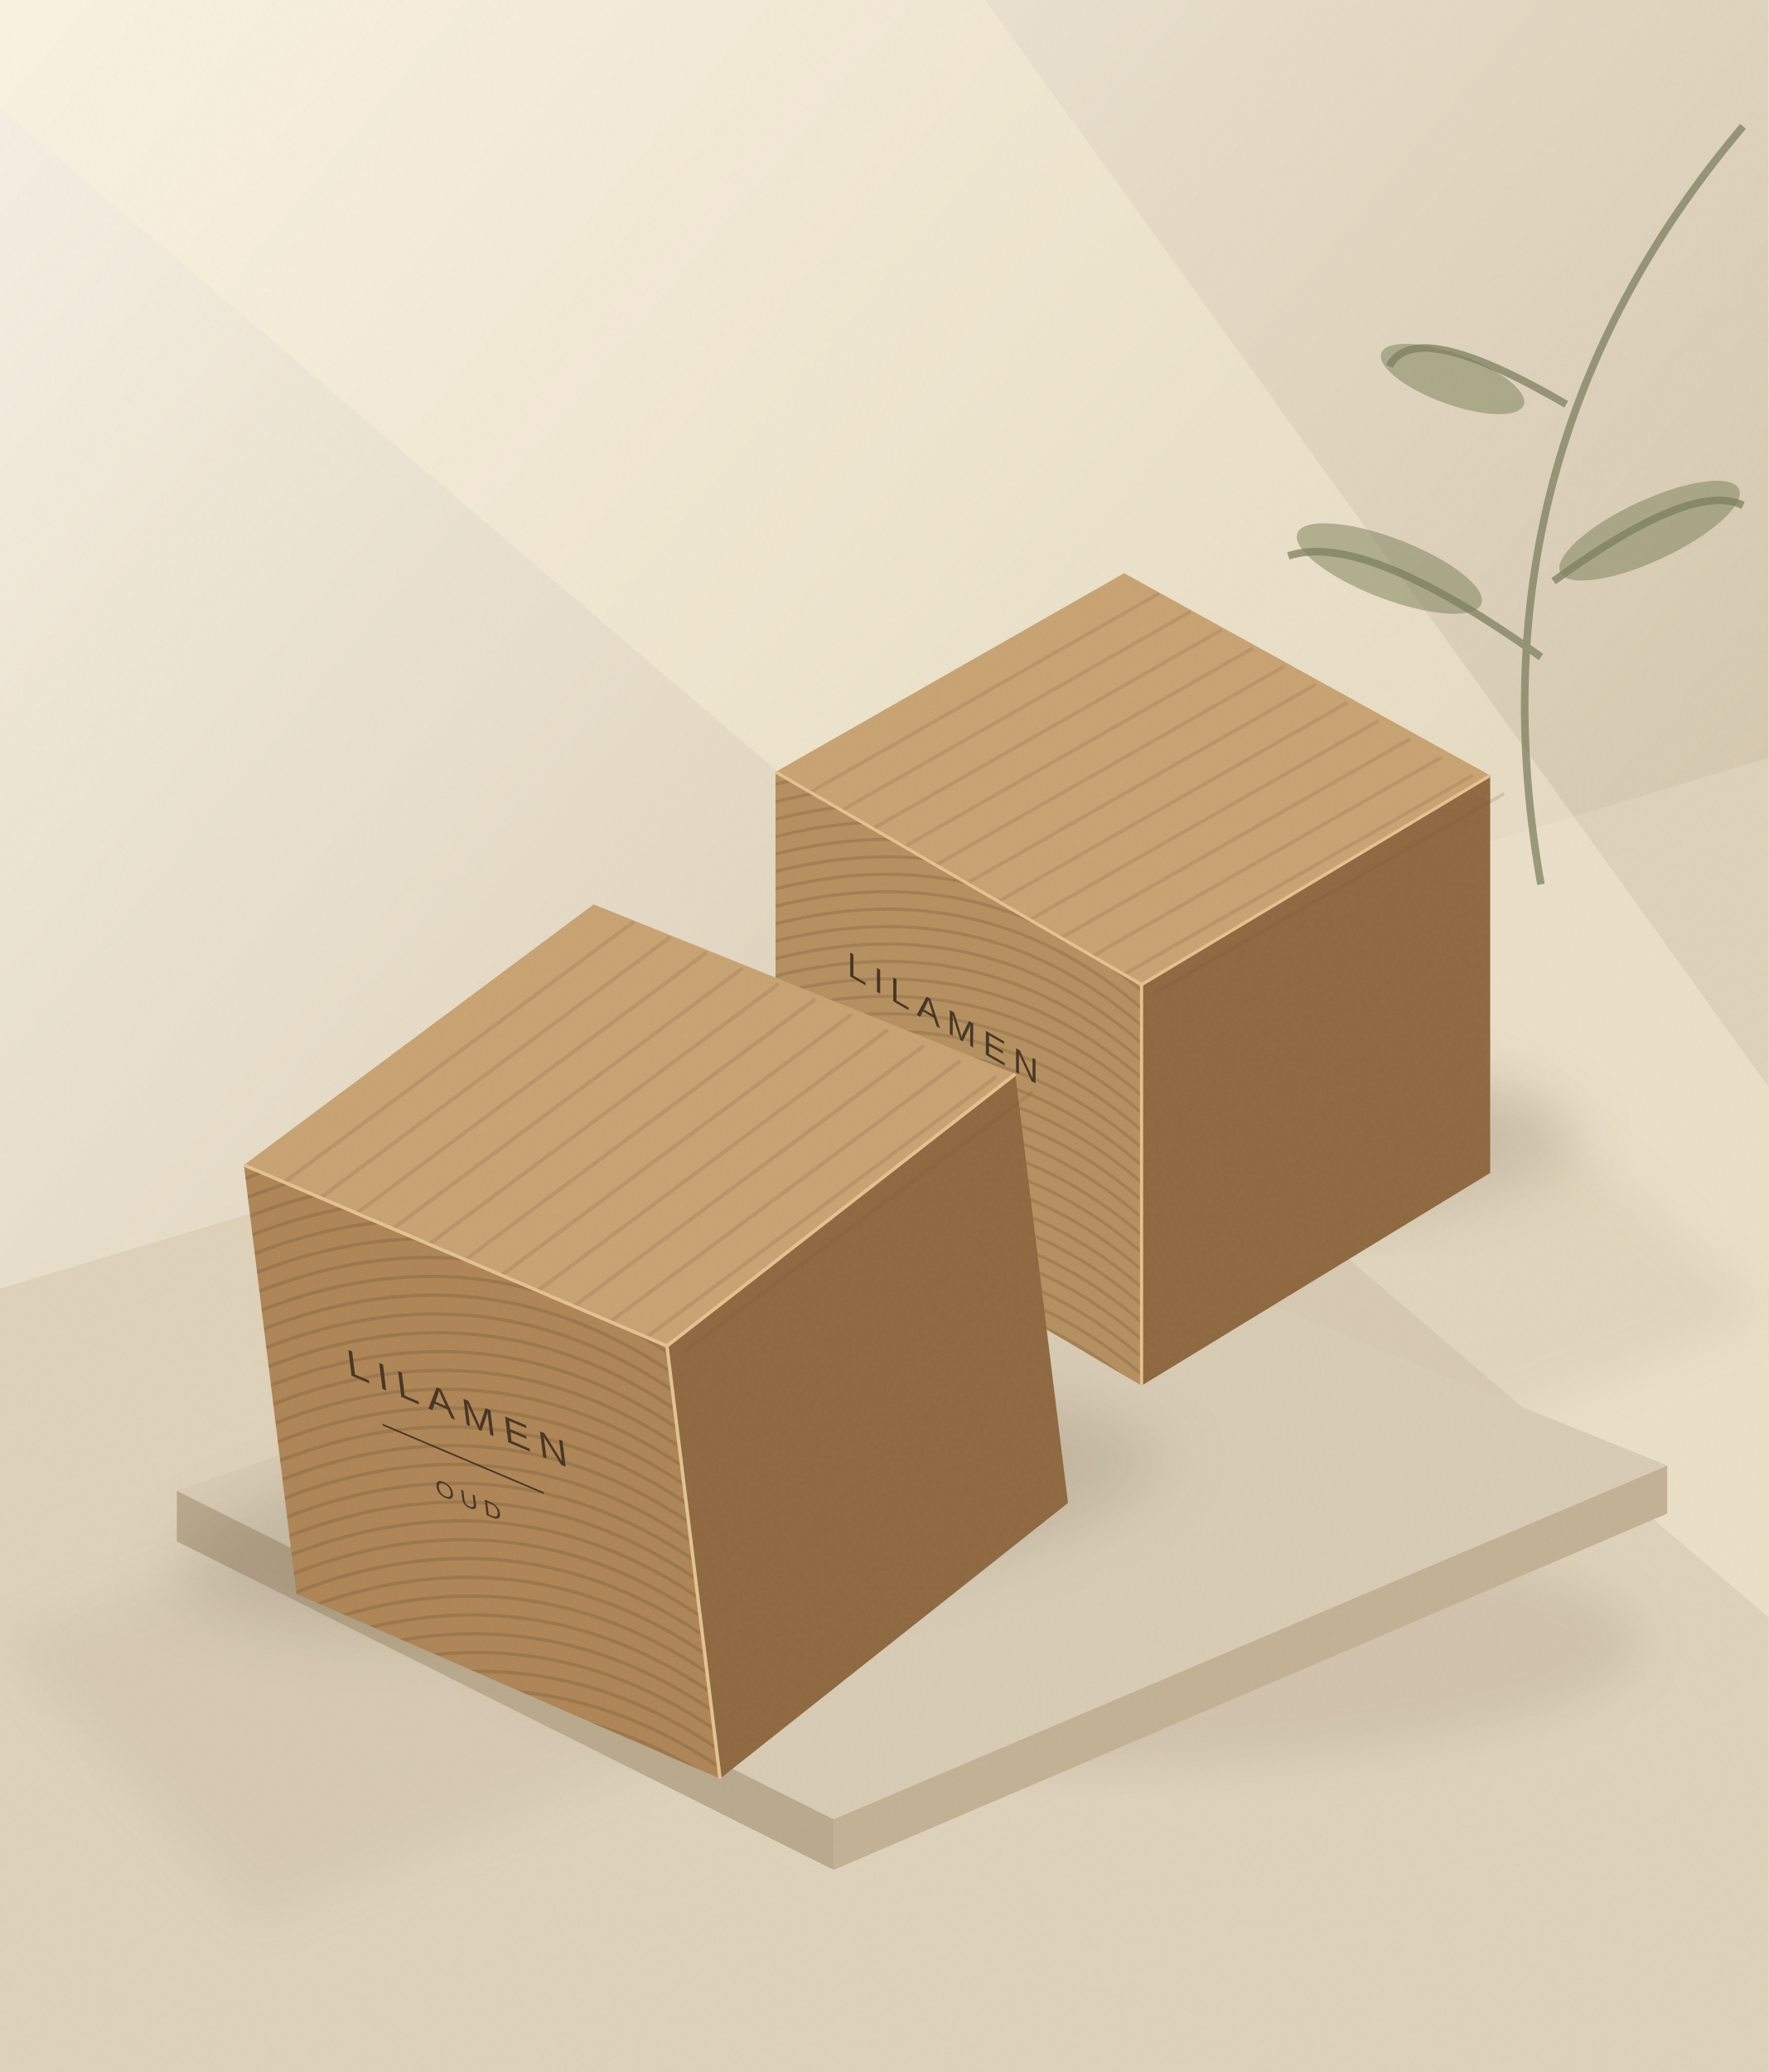
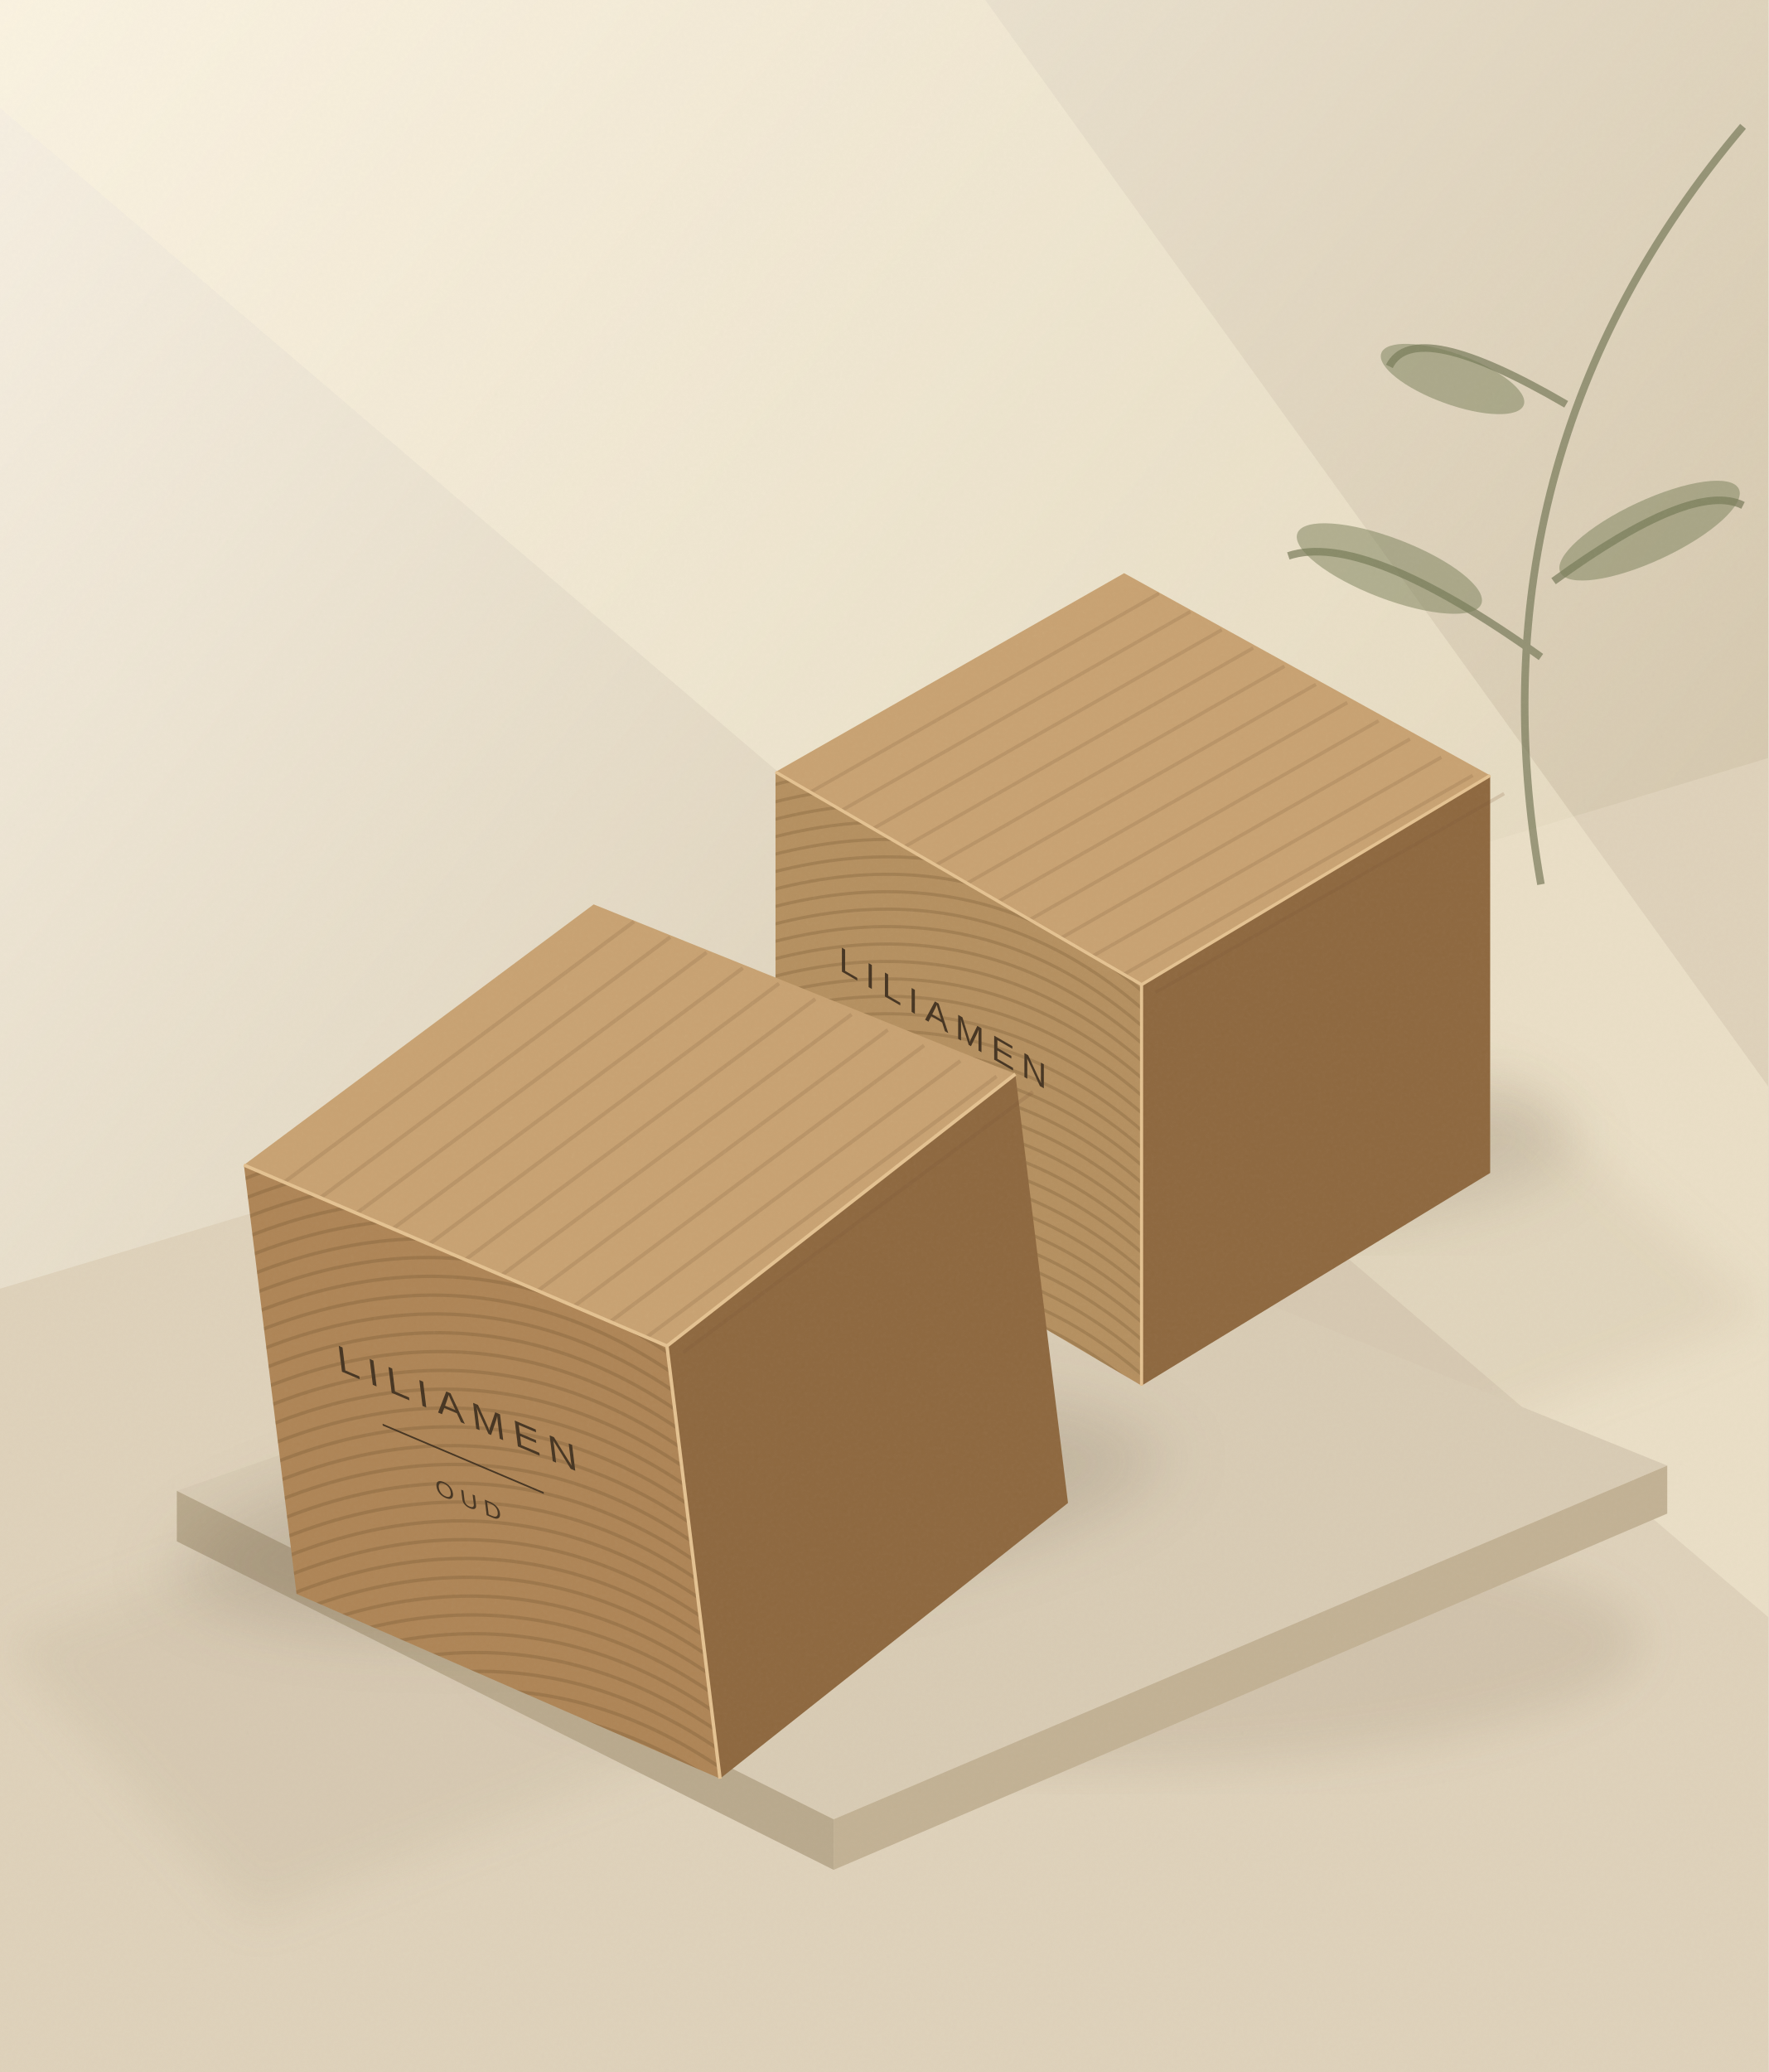
<svg xmlns="http://www.w3.org/2000/svg" viewBox="0 0 700 820">
  <defs>
    <filter id="blur">
      <feGaussianBlur stdDeviation="9" />
    </filter>
    <filter id="grain">
      <feTurbulence type="fractalNoise" baseFrequency=".65" numOctaves="3" stitchTiles="stitch" />
      <feColorMatrix type="saturate" values="0" />
      <feComponentTransfer>
        <feFuncA type="linear" slope=".055" />
      </feComponentTransfer>
    </filter>
    <clipPath id="front">
      <path d="M-100-25 5 36 5 151-100 89Z" />
    </clipPath>
    <linearGradient id="light" x1="0" y1="0" x2="1" y2="1">
      <stop stop-color="#f7f0e2" />
      <stop offset="1" stop-color="#c6b697" />
    </linearGradient>
  </defs>
  <path fill="#e9e1d2" d="M0 0h1000v1000H0z" />
  <path fill="url(#light)" d="M0 0h700v820H0z" />
  <path d="M-100 540 700 300V850H-100Z" fill="#ded1ba" />
  <path d="M-50 0 390 0 700 430 700 640Z" fill="#fff7dd" opacity=".35" />
  <path d="M0 650 600 430 700 520 100 760Z" fill="#99896c" opacity=".12" filter="url(#blur)" />
  <ellipse cx="420" cy="650" rx="230" ry="50" fill="#685237" opacity=".12" filter="url(#blur)" />
  <path d="M70 590 400 475 660 580 330 720Z" fill="#d8cbb4" />
  <path d="M70 590 330 720 330 740 70 610Z" fill="#b9a98d" />
  <path d="M330 720 660 580 660 599 330 740Z" fill="#c2b194" />
  <g transform="translate(445 340) rotate(0) scale(1.38)">
    <ellipse cx="0" cy="80" rx="130" ry="28" fill="#413321" opacity=".14" filter="url(#blur)" />
    <path d="M-100-25 0-82 105-24 5 36Z" fill="#c8a272" />
    <path d="M-100-25 5 36 5 151-100 89Z" fill="#b59060" />
    <path d="M5 36 105-24 105 90 5 151Z" fill="#8e683f" />
    <g clip-path="url(#front)" opacity=".24">
      <path d="M-120 -30 Q-30 -65 30 15" stroke="#664726" stroke-width=".9" fill="none" />
      <path d="M-120 -25 Q-30 -60 30 20" stroke="#664726" stroke-width=".9" fill="none" />
      <path d="M-120 -20 Q-30 -55 30 25" stroke="#664726" stroke-width=".9" fill="none" />
      <path d="M-120 -15 Q-30 -50 30 30" stroke="#664726" stroke-width=".9" fill="none" />
      <path d="M-120 -10 Q-30 -45 30 35" stroke="#664726" stroke-width=".9" fill="none" />
      <path d="M-120 -5 Q-30 -40 30 40" stroke="#664726" stroke-width=".9" fill="none" />
      <path d="M-120 0 Q-30 -35 30 45" stroke="#664726" stroke-width=".9" fill="none" />
      <path d="M-120 5 Q-30 -30 30 50" stroke="#664726" stroke-width=".9" fill="none" />
      <path d="M-120 10 Q-30 -25 30 55" stroke="#664726" stroke-width=".9" fill="none" />
      <path d="M-120 15 Q-30 -20 30 60" stroke="#664726" stroke-width=".9" fill="none" />
      <path d="M-120 20 Q-30 -15 30 65" stroke="#664726" stroke-width=".9" fill="none" />
      <path d="M-120 25 Q-30 -10 30 70" stroke="#664726" stroke-width=".9" fill="none" />
      <path d="M-120 30 Q-30 -5 30 75" stroke="#664726" stroke-width=".9" fill="none" />
      <path d="M-120 35 Q-30 0 30 80" stroke="#664726" stroke-width=".9" fill="none" />
      <path d="M-120 40 Q-30 5 30 85" stroke="#664726" stroke-width=".9" fill="none" />
      <path d="M-120 45 Q-30 10 30 90" stroke="#664726" stroke-width=".9" fill="none" />
      <path d="M-120 50 Q-30 15 30 95" stroke="#664726" stroke-width=".9" fill="none" />
      <path d="M-120 55 Q-30 20 30 100" stroke="#664726" stroke-width=".9" fill="none" />
      <path d="M-120 60 Q-30 25 30 105" stroke="#664726" stroke-width=".9" fill="none" />
      <path d="M-120 65 Q-30 30 30 110" stroke="#664726" stroke-width=".9" fill="none" />
      <path d="M-120 70 Q-30 35 30 115" stroke="#664726" stroke-width=".9" fill="none" />
      <path d="M-120 75 Q-30 40 30 120" stroke="#664726" stroke-width=".9" fill="none" />
      <path d="M-120 80 Q-30 45 30 125" stroke="#664726" stroke-width=".9" fill="none" />
      <path d="M-120 85 Q-30 50 30 130" stroke="#664726" stroke-width=".9" fill="none" />
      <path d="M-120 90 Q-30 55 30 135" stroke="#664726" stroke-width=".9" fill="none" />
      <path d="M-120 95 Q-30 60 30 140" stroke="#664726" stroke-width=".9" fill="none" />
      <path d="M-120 100 Q-30 65 30 145" stroke="#664726" stroke-width=".9" fill="none" />
      <path d="M-120 105 Q-30 70 30 150" stroke="#664726" stroke-width=".9" fill="none" />
      <path d="M-120 110 Q-30 75 30 155" stroke="#664726" stroke-width=".9" fill="none" />
      <path d="M-120 115 Q-30 80 30 160" stroke="#664726" stroke-width=".9" fill="none" />
      <path d="M-120 120 Q-30 85 30 165" stroke="#664726" stroke-width=".9" fill="none" />
      <path d="M-120 125 Q-30 90 30 170" stroke="#664726" stroke-width=".9" fill="none" />
      <path d="M-120 130 Q-30 95 30 175" stroke="#664726" stroke-width=".9" fill="none" />
      <path d="M-120 135 Q-30 100 30 180" stroke="#664726" stroke-width=".9" fill="none" />
      <path d="M-120 140 Q-30 105 30 185" stroke="#664726" stroke-width=".9" fill="none" />
      <path d="M-120 145 Q-30 110 30 190" stroke="#664726" stroke-width=".9" fill="none" />
      <path d="M-120 150 Q-30 115 30 195" stroke="#664726" stroke-width=".9" fill="none" />
      <path d="M-120 155 Q-30 120 30 200" stroke="#664726" stroke-width=".9" fill="none" />
      <path d="M-120 160 Q-30 125 30 205" stroke="#664726" stroke-width=".9" fill="none" />
      <path d="M-120 165 Q-30 130 30 210" stroke="#664726" stroke-width=".9" fill="none" />
      <path d="M-120 170 Q-30 135 30 215" stroke="#664726" stroke-width=".9" fill="none" />
      <path d="M-120 175 Q-30 140 30 220" stroke="#664726" stroke-width=".9" fill="none" />
    </g>
    <g opacity=".19">
      <path d="M-90 -19.2 l100 -57" stroke="#795535" stroke-width="1" />
      <path d="M-81 -13.98 l100 -57" stroke="#795535" stroke-width="1" />
      <path d="M-72 -8.76 l100 -57" stroke="#795535" stroke-width="1" />
      <path d="M-63 -3.54 l100 -57" stroke="#795535" stroke-width="1" />
      <path d="M-54 1.68 l100 -57" stroke="#795535" stroke-width="1" />
      <path d="M-45 6.9 l100 -57" stroke="#795535" stroke-width="1" />
      <path d="M-36 12.12 l100 -57" stroke="#795535" stroke-width="1" />
      <path d="M-27 17.34 l100 -57" stroke="#795535" stroke-width="1" />
      <path d="M-18 22.56 l100 -57" stroke="#795535" stroke-width="1" />
      <path d="M-9 27.78 l100 -57" stroke="#795535" stroke-width="1" />
      <path d="M0 33 l100 -57" stroke="#795535" stroke-width="1" />
      <path d="M9 38.22 l100 -57" stroke="#795535" stroke-width="1" />
    </g>
    <g transform="translate(-52 49) skewY(30)">
-       <text text-anchor="middle" fill="#463522" font-family="Arial" font-size="10" letter-spacing="2">LILAMEN</text>
+       <text text-anchor="middle" fill="#463522" font-family="Arial" font-size="10" letter-spacing="2">LILIAMEN</text>
      <path d="M-20 10h40" stroke="#463522" stroke-width=".5" />
-       <text y="23" text-anchor="middle" fill="#463522" font-family="Arial" font-size="6" letter-spacing="1.5">LILAMEN</text>
+       <text y="23" text-anchor="middle" fill="#463522" font-family="Arial" font-size="6" letter-spacing="1.5">LILIAMEN</text>
    </g>
    <path d="M-100-25 5 36 105-24M5 36V151" fill="none" stroke="#e4c291" stroke-width=".9" />
  </g>
  <g transform="translate(250 480) rotate(-7) scale(1.5)">
    <ellipse cx="0" cy="80" rx="130" ry="28" fill="#413321" opacity=".14" filter="url(#blur)" />
    <path d="M-100-25 0-82 105-24 5 36Z" fill="#c8a272" />
    <path d="M-100-25 5 36 5 151-100 89Z" fill="#ae8556" />
    <path d="M5 36 105-24 105 90 5 151Z" fill="#8e683f" />
    <g clip-path="url(#front)" opacity=".24">
      <path d="M-120 -30 Q-30 -65 30 15" stroke="#664726" stroke-width=".9" fill="none" />
      <path d="M-120 -25 Q-30 -60 30 20" stroke="#664726" stroke-width=".9" fill="none" />
      <path d="M-120 -20 Q-30 -55 30 25" stroke="#664726" stroke-width=".9" fill="none" />
      <path d="M-120 -15 Q-30 -50 30 30" stroke="#664726" stroke-width=".9" fill="none" />
      <path d="M-120 -10 Q-30 -45 30 35" stroke="#664726" stroke-width=".9" fill="none" />
      <path d="M-120 -5 Q-30 -40 30 40" stroke="#664726" stroke-width=".9" fill="none" />
      <path d="M-120 0 Q-30 -35 30 45" stroke="#664726" stroke-width=".9" fill="none" />
      <path d="M-120 5 Q-30 -30 30 50" stroke="#664726" stroke-width=".9" fill="none" />
      <path d="M-120 10 Q-30 -25 30 55" stroke="#664726" stroke-width=".9" fill="none" />
      <path d="M-120 15 Q-30 -20 30 60" stroke="#664726" stroke-width=".9" fill="none" />
      <path d="M-120 20 Q-30 -15 30 65" stroke="#664726" stroke-width=".9" fill="none" />
      <path d="M-120 25 Q-30 -10 30 70" stroke="#664726" stroke-width=".9" fill="none" />
      <path d="M-120 30 Q-30 -5 30 75" stroke="#664726" stroke-width=".9" fill="none" />
      <path d="M-120 35 Q-30 0 30 80" stroke="#664726" stroke-width=".9" fill="none" />
      <path d="M-120 40 Q-30 5 30 85" stroke="#664726" stroke-width=".9" fill="none" />
      <path d="M-120 45 Q-30 10 30 90" stroke="#664726" stroke-width=".9" fill="none" />
      <path d="M-120 50 Q-30 15 30 95" stroke="#664726" stroke-width=".9" fill="none" />
      <path d="M-120 55 Q-30 20 30 100" stroke="#664726" stroke-width=".9" fill="none" />
      <path d="M-120 60 Q-30 25 30 105" stroke="#664726" stroke-width=".9" fill="none" />
      <path d="M-120 65 Q-30 30 30 110" stroke="#664726" stroke-width=".9" fill="none" />
      <path d="M-120 70 Q-30 35 30 115" stroke="#664726" stroke-width=".9" fill="none" />
      <path d="M-120 75 Q-30 40 30 120" stroke="#664726" stroke-width=".9" fill="none" />
      <path d="M-120 80 Q-30 45 30 125" stroke="#664726" stroke-width=".9" fill="none" />
      <path d="M-120 85 Q-30 50 30 130" stroke="#664726" stroke-width=".9" fill="none" />
      <path d="M-120 90 Q-30 55 30 135" stroke="#664726" stroke-width=".9" fill="none" />
      <path d="M-120 95 Q-30 60 30 140" stroke="#664726" stroke-width=".9" fill="none" />
      <path d="M-120 100 Q-30 65 30 145" stroke="#664726" stroke-width=".9" fill="none" />
      <path d="M-120 105 Q-30 70 30 150" stroke="#664726" stroke-width=".9" fill="none" />
      <path d="M-120 110 Q-30 75 30 155" stroke="#664726" stroke-width=".9" fill="none" />
      <path d="M-120 115 Q-30 80 30 160" stroke="#664726" stroke-width=".9" fill="none" />
      <path d="M-120 120 Q-30 85 30 165" stroke="#664726" stroke-width=".9" fill="none" />
      <path d="M-120 125 Q-30 90 30 170" stroke="#664726" stroke-width=".9" fill="none" />
      <path d="M-120 130 Q-30 95 30 175" stroke="#664726" stroke-width=".9" fill="none" />
      <path d="M-120 135 Q-30 100 30 180" stroke="#664726" stroke-width=".9" fill="none" />
      <path d="M-120 140 Q-30 105 30 185" stroke="#664726" stroke-width=".9" fill="none" />
      <path d="M-120 145 Q-30 110 30 190" stroke="#664726" stroke-width=".9" fill="none" />
      <path d="M-120 150 Q-30 115 30 195" stroke="#664726" stroke-width=".9" fill="none" />
      <path d="M-120 155 Q-30 120 30 200" stroke="#664726" stroke-width=".9" fill="none" />
      <path d="M-120 160 Q-30 125 30 205" stroke="#664726" stroke-width=".9" fill="none" />
      <path d="M-120 165 Q-30 130 30 210" stroke="#664726" stroke-width=".9" fill="none" />
      <path d="M-120 170 Q-30 135 30 215" stroke="#664726" stroke-width=".9" fill="none" />
      <path d="M-120 175 Q-30 140 30 220" stroke="#664726" stroke-width=".9" fill="none" />
    </g>
    <g opacity=".19">
      <path d="M-90 -19.2 l100 -57" stroke="#795535" stroke-width="1" />
      <path d="M-81 -13.98 l100 -57" stroke="#795535" stroke-width="1" />
      <path d="M-72 -8.76 l100 -57" stroke="#795535" stroke-width="1" />
      <path d="M-63 -3.54 l100 -57" stroke="#795535" stroke-width="1" />
      <path d="M-54 1.68 l100 -57" stroke="#795535" stroke-width="1" />
      <path d="M-45 6.9 l100 -57" stroke="#795535" stroke-width="1" />
      <path d="M-36 12.12 l100 -57" stroke="#795535" stroke-width="1" />
      <path d="M-27 17.34 l100 -57" stroke="#795535" stroke-width="1" />
      <path d="M-18 22.56 l100 -57" stroke="#795535" stroke-width="1" />
      <path d="M-9 27.78 l100 -57" stroke="#795535" stroke-width="1" />
      <path d="M0 33 l100 -57" stroke="#795535" stroke-width="1" />
      <path d="M9 38.22 l100 -57" stroke="#795535" stroke-width="1" />
    </g>
    <g transform="translate(-52 49) skewY(30)">
-       <text text-anchor="middle" fill="#463522" font-family="Arial" font-size="10" letter-spacing="2">LILAMEN</text>
+       <text text-anchor="middle" fill="#463522" font-family="Arial" font-size="10" letter-spacing="2">LILIAMEN</text>
      <path d="M-20 10h40" stroke="#463522" stroke-width=".5" />
      <text y="23" text-anchor="middle" fill="#463522" font-family="Arial" font-size="6" letter-spacing="1.5">OUD</text>
    </g>
    <path d="M-100-25 5 36 105-24M5 36V151" fill="none" stroke="#e4c291" stroke-width=".9" />
  </g>
  <g fill="none" stroke="#6e7150" stroke-width="3" opacity=".65">
    <path d="M690 50Q580 180 610 350" />
    <path d="M610 260Q540 210 510 220M615 230Q670 190 690 200M620 160Q560 125 550 145" />
  </g>
  <g fill="#777e58" opacity=".5">
    <ellipse cx="550" cy="225" rx="39" ry="12" transform="rotate(21 550 225)" />
    <ellipse cx="653" cy="210" rx="39" ry="12" transform="rotate(-25 653 210)" />
    <ellipse cx="575" cy="150" rx="30" ry="10" transform="rotate(20 575 150)" />
  </g>
  <path d="M0 0h1000v1000H0z" filter="url(#grain)" opacity=".65" pointer-events="none" />
</svg>
